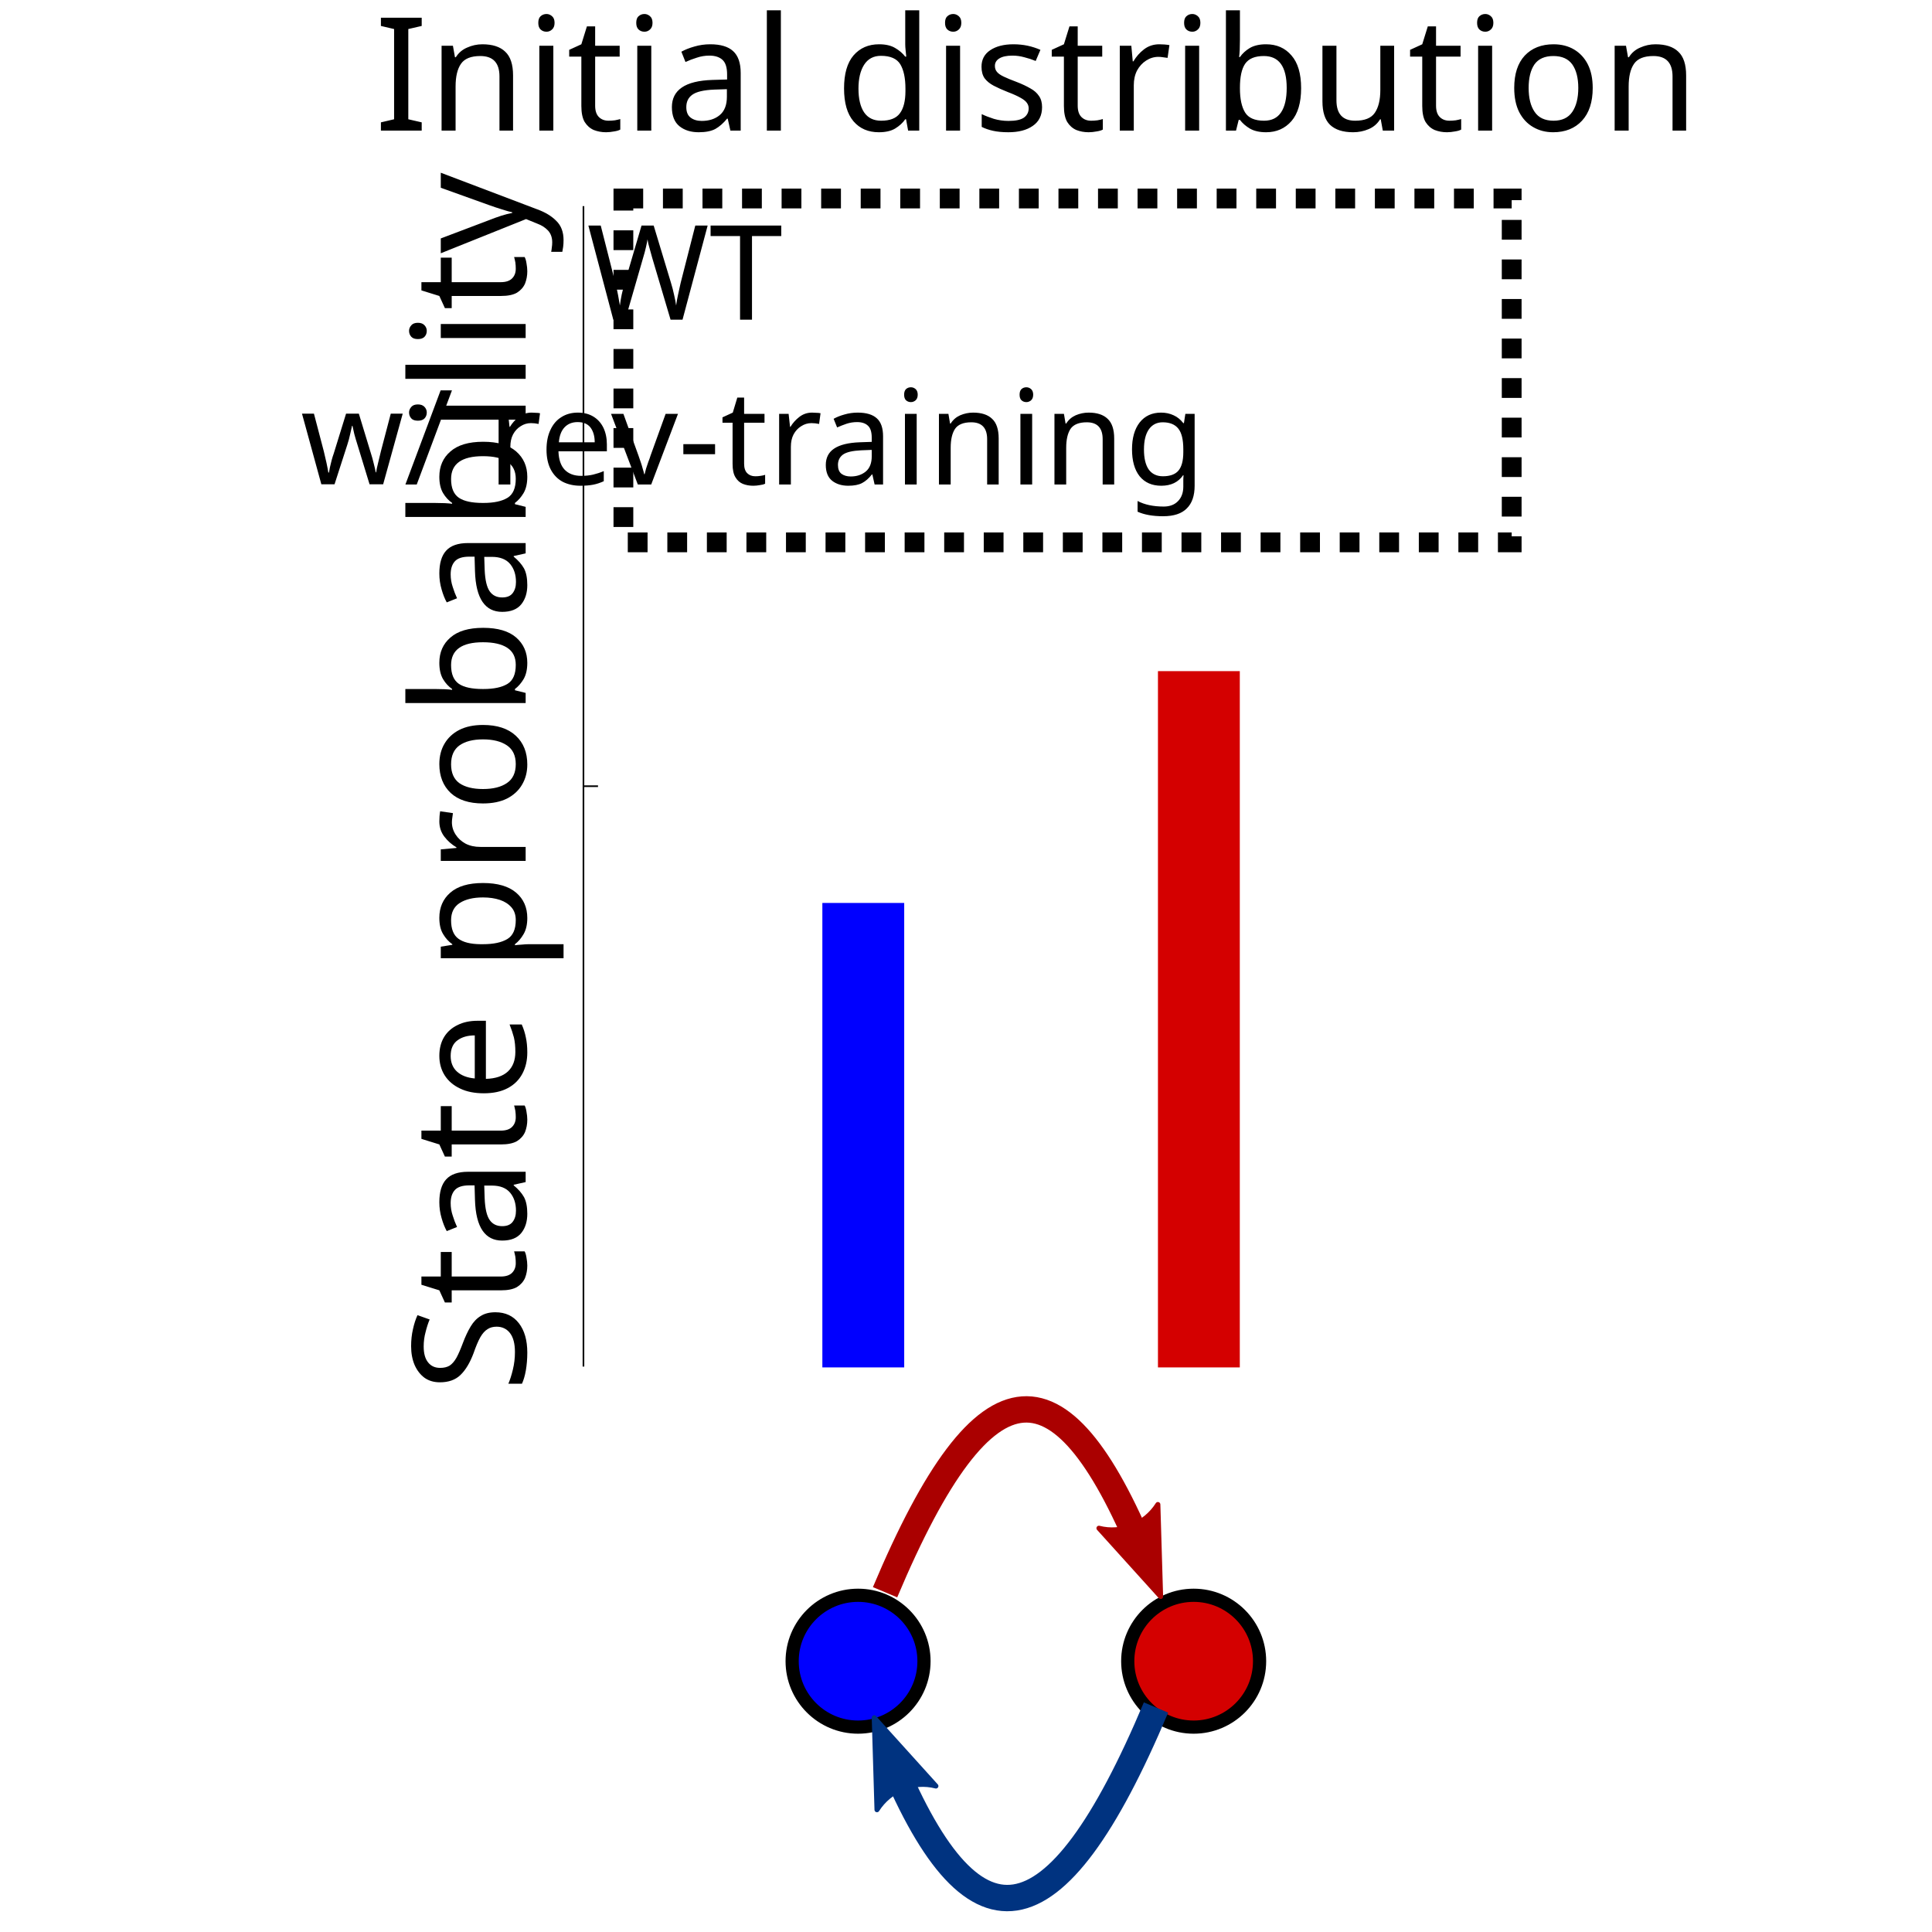
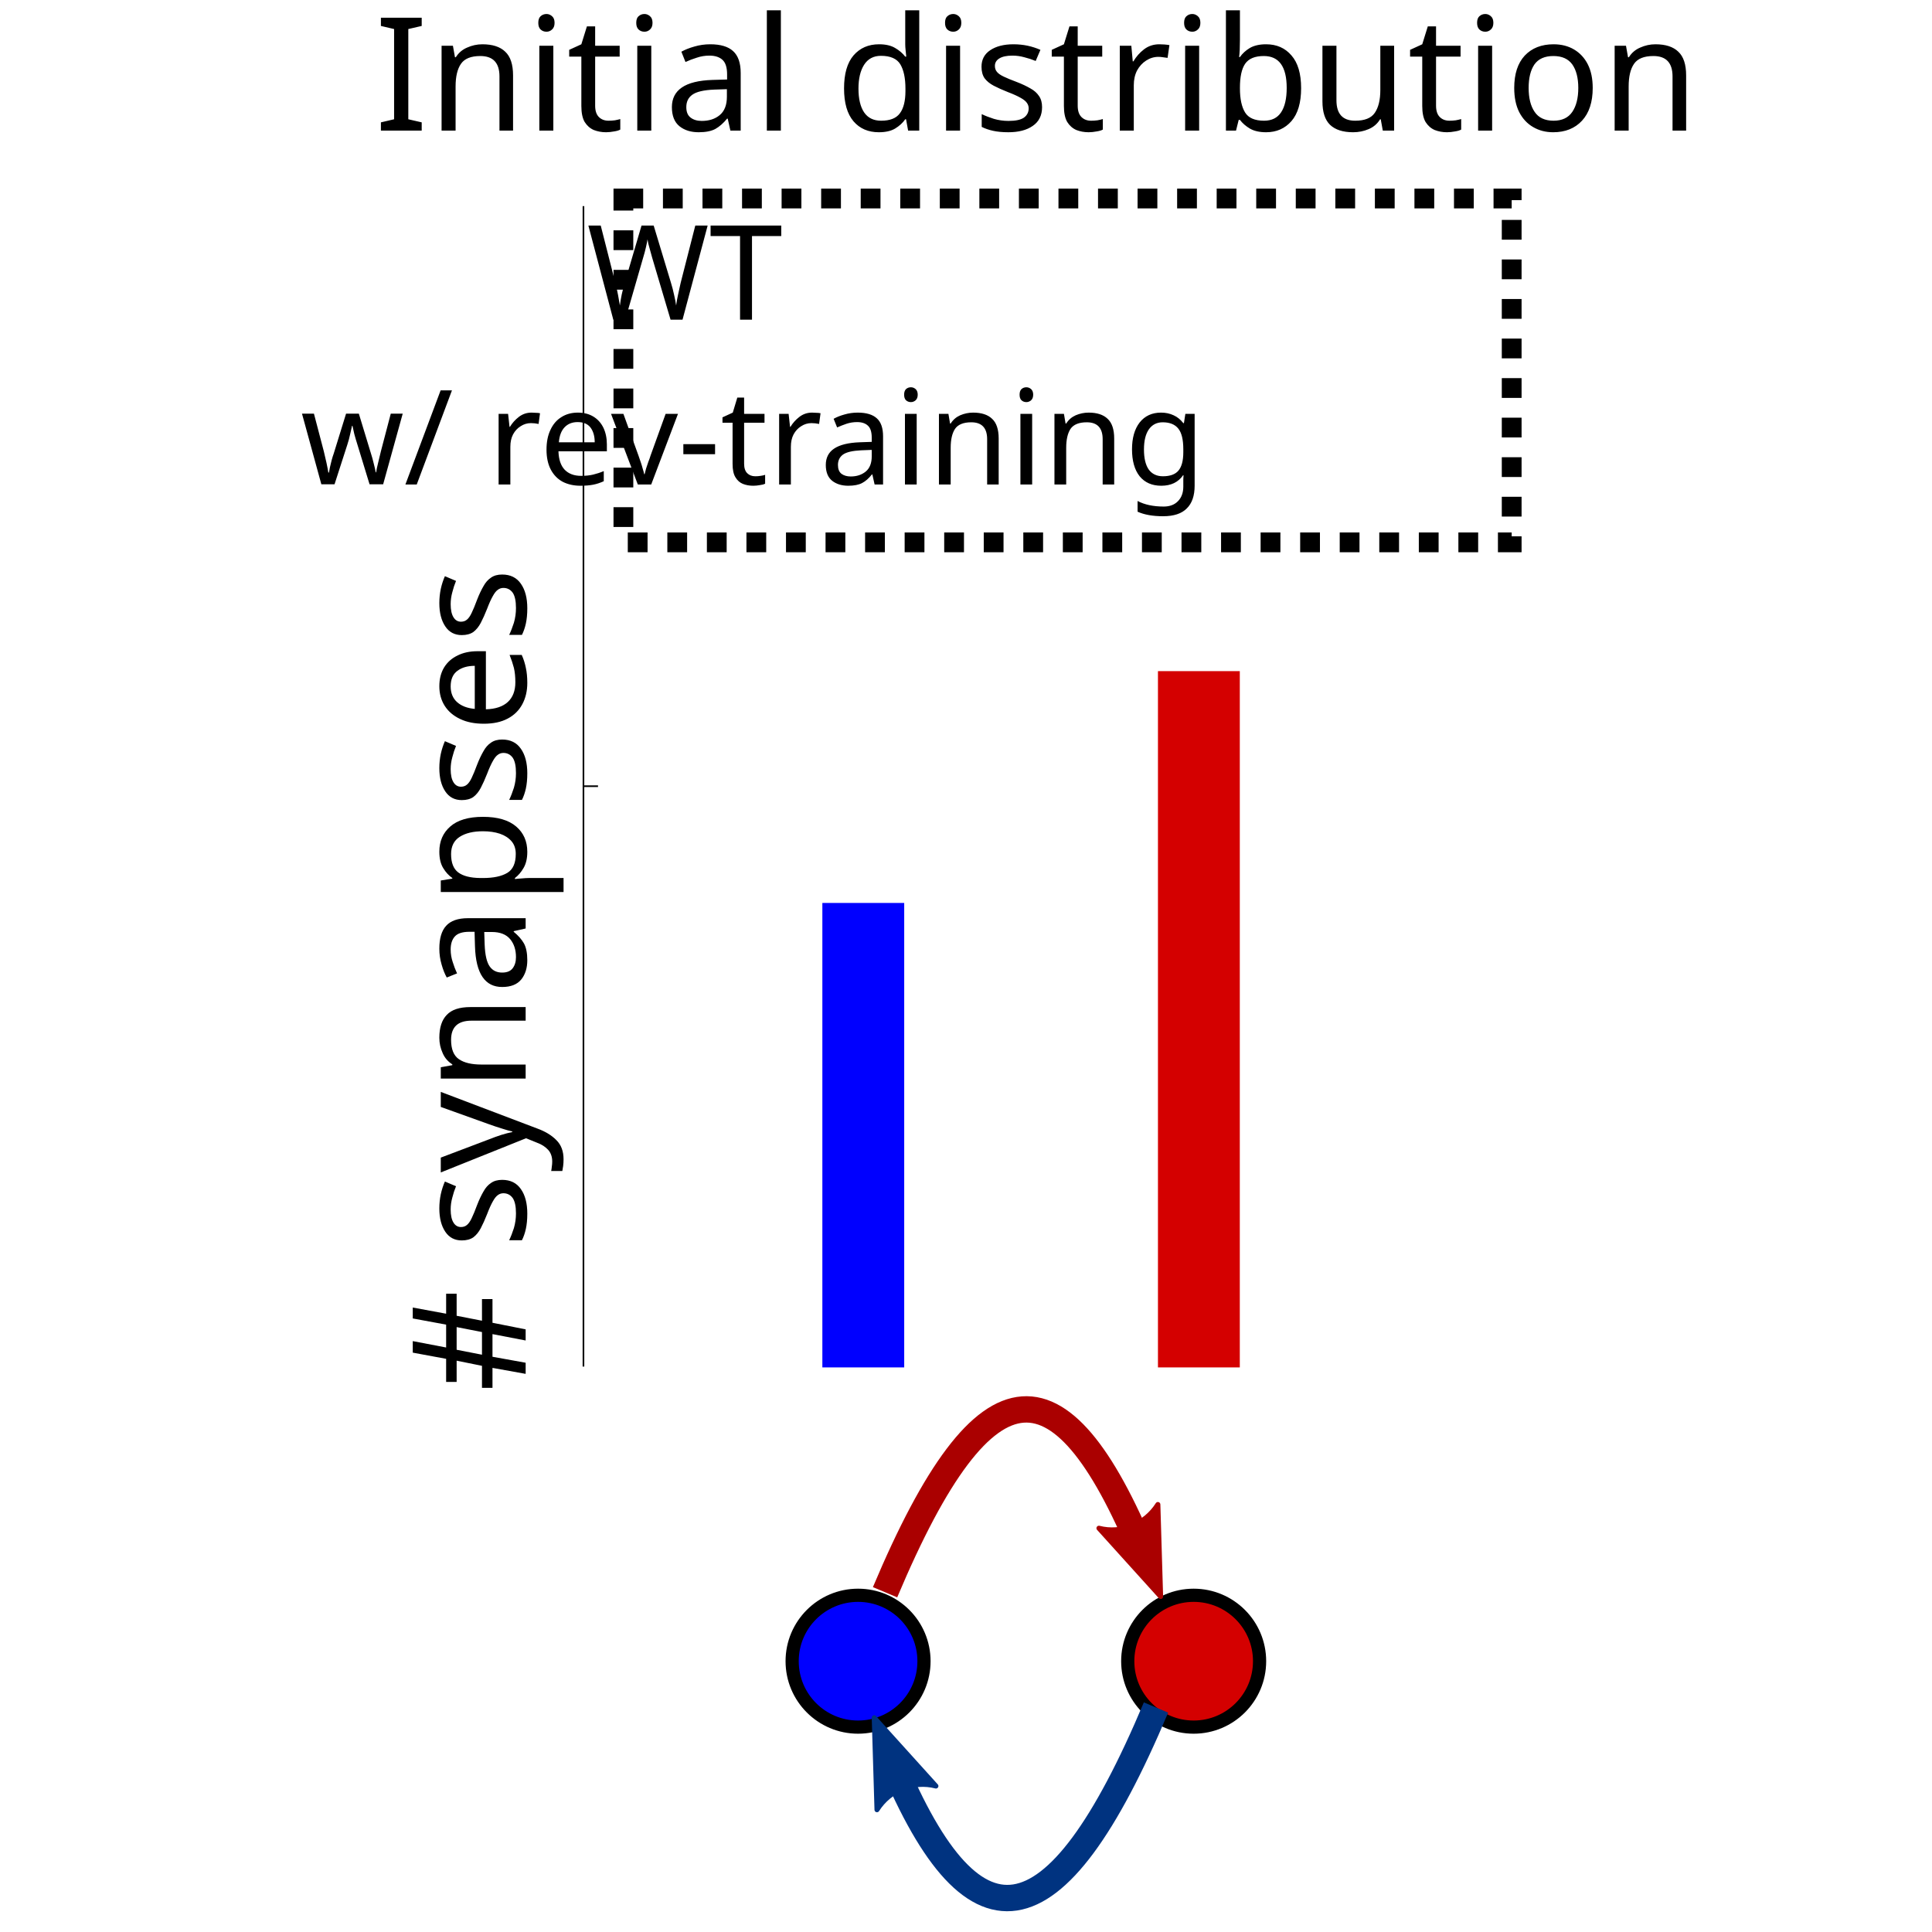
<svg xmlns="http://www.w3.org/2000/svg" width="146.541" height="146.541" id="svg2" version="1.1">
  <defs id="defs4">
    <marker orient="auto" refY="0" refX="0" id="Arrow2Send" style="overflow:visible">
      <path id="path4544" style="font-size:12px;fill-rule:evenodd;stroke-width:0.625;stroke-linejoin:round" d="M 8.719,4.034 -2.207,0.016 8.719,-4.002 c -1.745,2.372 -1.735,5.617 -6e-7,8.035 z" transform="matrix(-0.3,0,0,-0.3,0.69,0)" />
    </marker>
    <marker orient="auto" refY="0" refX="0" id="Arrow2Sstart" style="overflow:visible">
      <path id="path4541" style="font-size:12px;fill-rule:evenodd;stroke-width:0.625;stroke-linejoin:round" d="M 8.719,4.034 -2.207,0.016 8.719,-4.002 c -1.745,2.372 -1.735,5.617 -6e-7,8.035 z" transform="matrix(0.3,0,0,0.3,-0.69,0)" />
    </marker>
    <marker orient="auto" refY="0" refX="0" id="Arrow2Send-4" style="overflow:visible">
      <path id="path4544-5" style="font-size:12px;fill-rule:evenodd;stroke-width:0.625;stroke-linejoin:round" d="M 8.719,4.034 -2.207,0.016 8.719,-4.002 c -1.745,2.372 -1.735,5.617 -6e-7,8.035 z" transform="matrix(-0.3,0,0,-0.3,0.69,0)" />
    </marker>
    <marker orient="auto" refY="0" refX="0" id="Arrow2Send-3" style="overflow:visible">
      <path id="path4544-52" style="font-size:12px;fill-rule:evenodd;stroke-width:0.625;stroke-linejoin:round" d="M 8.719,4.034 -2.207,0.016 8.719,-4.002 c -1.745,2.372 -1.735,5.617 -6e-7,8.035 z" transform="matrix(-0.3,0,0,-0.3,0.69,0)" />
    </marker>
    <marker orient="auto" refY="0" refX="0" id="Arrow2Send-9" style="overflow:visible">
      <path id="path4544-4" style="font-size:12px;fill-rule:evenodd;stroke-width:0.625;stroke-linejoin:round" d="M 8.719,4.034 -2.207,0.016 8.719,-4.002 c -1.745,2.372 -1.735,5.617 -6e-7,8.035 z" transform="matrix(-0.3,0,0,-0.3,0.69,0)" />
    </marker>
    <marker orient="auto" refY="0" refX="0" id="Arrow2Send-0" style="overflow:visible">
      <path id="path4544-59" style="font-size:12px;fill-rule:evenodd;stroke-width:0.625;stroke-linejoin:round" d="M 8.719,4.034 -2.207,0.016 8.719,-4.002 c -1.745,2.372 -1.735,5.617 -6e-7,8.035 z" transform="matrix(-0.3,0,0,-0.3,0.69,0)" />
    </marker>
    <marker orient="auto" refY="0" refX="0" id="Arrow2Send-6" style="overflow:visible">
      <path id="path4544-594" style="font-size:12px;fill-rule:evenodd;stroke-width:0.625;stroke-linejoin:round" d="M 8.719,4.034 -2.207,0.016 8.719,-4.002 c -1.745,2.372 -1.735,5.617 -6e-7,8.035 z" transform="matrix(-0.3,0,0,-0.3,0.69,0)" />
    </marker>
    <marker orient="auto" refY="0" refX="0" id="Arrow2Send-43" style="overflow:visible">
      <path id="path4544-54" style="font-size:12px;fill-rule:evenodd;stroke-width:0.625;stroke-linejoin:round" d="M 8.719,4.034 -2.207,0.016 8.719,-4.002 c -1.745,2.372 -1.735,5.617 -6e-7,8.035 z" transform="matrix(-0.3,0,0,-0.3,0.69,0)" />
    </marker>
    <marker orient="auto" refY="0" refX="0" id="Arrow2Send-41" style="overflow:visible">
      <path id="path4544-6" style="font-size:12px;fill-rule:evenodd;stroke-width:0.625;stroke-linejoin:round" d="M 8.719,4.034 -2.207,0.016 8.719,-4.002 c -1.745,2.372 -1.735,5.617 -6e-7,8.035 z" transform="matrix(-0.3,0,0,-0.3,0.69,0)" />
    </marker>
    <marker orient="auto" refY="0" refX="0" id="Arrow2Send-1" style="overflow:visible">
      <path id="path4544-58" style="font-size:12px;fill-rule:evenodd;stroke-width:0.625;stroke-linejoin:round" d="M 8.719,4.034 -2.207,0.016 8.719,-4.002 c -1.745,2.372 -1.735,5.617 -6e-7,8.035 z" transform="matrix(-0.3,0,0,-0.3,0.69,0)" />
    </marker>
    <marker orient="auto" refY="0" refX="0" id="Arrow2Send-01" style="overflow:visible">
      <path id="path4544-40" style="font-size:12px;fill-rule:evenodd;stroke-width:0.625;stroke-linejoin:round" d="M 8.719,4.034 -2.207,0.016 8.719,-4.002 c -1.745,2.372 -1.735,5.617 -6e-7,8.035 z" transform="matrix(-0.3,0,0,-0.3,0.69,0)" />
    </marker>
    <marker orient="auto" refY="0" refX="0" id="Arrow2Send-91" style="overflow:visible">
      <path id="path4544-7" style="font-size:12px;fill-rule:evenodd;stroke-width:0.625;stroke-linejoin:round" d="M 8.719,4.034 -2.207,0.016 8.719,-4.002 c -1.745,2.372 -1.735,5.617 -6e-7,8.035 z" transform="matrix(-0.3,0,0,-0.3,0.69,0)" />
    </marker>
    <marker orient="auto" refY="0" refX="0" id="Arrow2Send-96" style="overflow:visible">
      <path id="path4544-8" style="font-size:12px;fill-rule:evenodd;stroke-width:0.625;stroke-linejoin:round" d="M 8.719,4.034 -2.207,0.016 8.719,-4.002 c -1.745,2.372 -1.735,5.617 -6e-7,8.035 z" transform="matrix(-0.3,0,0,-0.3,0.69,0)" />
    </marker>
    <marker orient="auto" refY="0" refX="0" id="Arrow2Send-30" style="overflow:visible">
      <path id="path4544-2" style="font-size:12px;fill-rule:evenodd;stroke-width:0.625;stroke-linejoin:round" d="M 8.719,4.034 -2.207,0.016 8.719,-4.002 c -1.745,2.372 -1.735,5.617 -6e-7,8.035 z" transform="matrix(-0.3,0,0,-0.3,0.69,0)" />
    </marker>
    <marker orient="auto" refY="0" refX="0" id="Arrow2Send-92" style="overflow:visible">
      <path id="path4544-24" style="font-size:12px;fill-rule:evenodd;stroke-width:0.625;stroke-linejoin:round" d="M 8.719,4.034 -2.207,0.016 8.719,-4.002 c -1.745,2.372 -1.735,5.617 -6e-7,8.035 z" transform="matrix(-0.3,0,0,-0.3,0.69,0)" />
    </marker>
    <marker orient="auto" refY="0" refX="0" id="Arrow2Send-8" style="overflow:visible">
      <path id="path4544-72" style="font-size:12px;fill-rule:evenodd;stroke-width:0.625;stroke-linejoin:round" d="M 8.719,4.034 -2.207,0.016 8.719,-4.002 c -1.745,2.372 -1.735,5.617 -6e-7,8.035 z" transform="matrix(-0.3,0,0,-0.3,0.69,0)" />
    </marker>
    <marker orient="auto" refY="0" refX="0" id="Arrow2Send-34" style="overflow:visible">
      <path id="path4544-3" style="font-size:12px;fill-rule:evenodd;stroke-width:0.625;stroke-linejoin:round" d="M 8.719,4.034 -2.207,0.016 8.719,-4.002 c -1.745,2.372 -1.735,5.617 -6e-7,8.035 z" transform="matrix(-0.3,0,0,-0.3,0.69,0)" />
    </marker>
    <marker orient="auto" refY="0" refX="0" id="Arrow2Send-32" style="overflow:visible">
      <path id="path4544-76" style="font-size:12px;fill-rule:evenodd;stroke-width:0.625;stroke-linejoin:round" d="M 8.719,4.034 -2.207,0.016 8.719,-4.002 c -1.745,2.372 -1.735,5.617 -6e-7,8.035 z" transform="matrix(-0.3,0,0,-0.3,0.69,0)" />
    </marker>
    <marker orient="auto" refY="0" refX="0" id="Arrow2Send-36" style="overflow:visible">
      <path id="path4544-9" style="font-size:12px;fill-rule:evenodd;stroke-width:0.625;stroke-linejoin:round" d="M 8.719,4.034 -2.207,0.016 8.719,-4.002 c -1.745,2.372 -1.735,5.617 -6e-7,8.035 z" transform="matrix(-0.3,0,0,-0.3,0.69,0)" />
    </marker>
    <marker orient="auto" refY="0" refX="0" id="Arrow2Send-33" style="overflow:visible">
      <path id="path4544-0" style="font-size:12px;fill-rule:evenodd;stroke-width:0.625;stroke-linejoin:round" d="M 8.719,4.034 -2.207,0.016 8.719,-4.002 c -1.745,2.372 -1.735,5.617 -6e-7,8.035 z" transform="matrix(-0.3,0,0,-0.3,0.69,0)" />
    </marker>
    <marker orient="auto" refY="0" refX="0" id="Arrow2Sendu" style="overflow:visible">
      <path id="path3966" style="font-size:12px;fill:#800000;fill-rule:evenodd;stroke:#800000;stroke-width:0.625;stroke-linejoin:round" d="M 8.719,4.034 -2.207,0.016 8.719,-4.002 c -1.745,2.372 -1.735,5.617 -6e-7,8.035 z" transform="matrix(-0.3,0,0,-0.3,0.69,0)" />
    </marker>
    <marker orient="auto" refY="0" refX="0" id="Arrow2SenduU" style="overflow:visible">
      <path id="path4080" style="font-size:12px;fill:#0000aa;fill-rule:evenodd;stroke:#0000aa;stroke-width:0.625;stroke-linejoin:round" d="M 8.719,4.034 -2.207,0.016 8.719,-4.002 c -1.745,2.372 -1.735,5.617 -6e-7,8.035 z" transform="matrix(-0.3,0,0,-0.3,0.69,0)" />
    </marker>
    <marker orient="auto" refY="0" refX="0" id="Arrow2SenduU0" style="overflow:visible">
      <path id="path4195" style="font-size:12px;fill:#003380;fill-rule:evenodd;stroke:#003380;stroke-width:0.625;stroke-linejoin:round" d="M 8.719,4.034 -2.207,0.016 8.719,-4.002 c -1.745,2.372 -1.735,5.617 -6e-7,8.035 z" transform="matrix(-0.3,0,0,-0.3,0.69,0)" />
    </marker>
    <marker orient="auto" refY="0" refX="0" id="Arrow2SenduM" style="overflow:visible">
      <path id="path4314" style="font-size:12px;fill:#aa0000;fill-rule:evenodd;stroke:#aa0000;stroke-width:0.625;stroke-linejoin:round" d="M 8.719,4.034 -2.207,0.016 8.719,-4.002 c -1.745,2.372 -1.735,5.617 -6e-7,8.035 z" transform="matrix(-0.3,0,0,-0.3,0.69,0)" />
    </marker>
    <marker orient="auto" refY="0" refX="0" id="Arrow2Send-33Jk" style="overflow:visible">
      <path id="path5285" style="font-size:12px;fill:#008000;fill-rule:evenodd;stroke:#008000;stroke-width:0.625;stroke-linejoin:round" d="M 8.719,4.034 -2.207,0.016 8.719,-4.002 c -1.745,2.372 -1.735,5.617 -6e-7,8.035 z" transform="matrix(-0.3,0,0,-0.3,0.69,0)" />
    </marker>
    <marker orient="auto" refY="0" refX="0" id="Arrow2Send-33V0" style="overflow:visible">
      <path id="path5294" style="font-size:12px;fill:#008000;fill-rule:evenodd;stroke:#008000;stroke-width:0.625;stroke-linejoin:round" d="M 8.719,4.034 -2.207,0.016 8.719,-4.002 c -1.745,2.372 -1.735,5.617 -6e-7,8.035 z" transform="matrix(-0.3,0,0,-0.3,0.69,0)" />
    </marker>
    <marker orient="auto" refY="0" refX="0" id="Arrow2Send-33d2" style="overflow:visible">
      <path id="path5288" style="font-size:12px;fill:#008000;fill-rule:evenodd;stroke:#008000;stroke-width:0.625;stroke-linejoin:round" d="M 8.719,4.034 -2.207,0.016 8.719,-4.002 c -1.745,2.372 -1.735,5.617 -6e-7,8.035 z" transform="matrix(-0.3,0,0,-0.3,0.69,0)" />
    </marker>
    <marker orient="auto" refY="0" refX="0" id="Arrow2Send-337r" style="overflow:visible">
      <path id="path5291" style="font-size:12px;fill:#008000;fill-rule:evenodd;stroke:#008000;stroke-width:0.625;stroke-linejoin:round" d="M 8.719,4.034 -2.207,0.016 8.719,-4.002 c -1.745,2.372 -1.735,5.617 -6e-7,8.035 z" transform="matrix(-0.3,0,0,-0.3,0.69,0)" />
    </marker>
  </defs>
  <g id="layer1" transform="translate(-162.3406,-312.9888)">
    <text xml:space="preserve" style="font-size:16px;font-style:normal;font-weight:normal;line-height:125%;letter-spacing:0px;word-spacing:0px;fill:#000000;fill-opacity:1;stroke:none;font-family:Sans" x="182.416" y="386.919" id="text3119">
      <tspan id="tspan3121" x="182.416" y="386.919" />
    </text>
    <g id="g3110" transform="translate(-11.2674,0)">
      <g transform="translate(8.267399,0)" id="g3094">
        <path id="path130" style="fill:none;stroke:#000000;stroke-width:0.125;stroke-linecap:butt;stroke-linejoin:round;stroke-miterlimit:10;stroke-opacity:1;stroke-dasharray:none" d="m 209.595,372.623 1.104,0" />
        <path id="path156" style="fill:none;stroke:#000000;stroke-width:0.125;stroke-linecap:butt;stroke-linejoin:round;stroke-miterlimit:10;stroke-opacity:1;stroke-dasharray:none" d="m 209.595,416.644 0,-88.021" />
        <path transform="matrix(-1,0,0,1,440.8791,91.62735)" style="fill:#d40000;stroke:#000000;stroke-width:1;stroke-linecap:round;stroke-linejoin:round;stroke-miterlimit:4;stroke-dasharray:none;stroke-dashoffset:0" id="path2994-3-2-9" d="m 190,347.362 c 0,2.761 -2.239,5 -5,5 -2.761,0 -5,-2.239 -5,-5 0,-2.761 2.239,-5 5,-5 2.761,0 5,2.239 5,5 z" />
        <path transform="matrix(-1,0,0,1,415.4245,91.62735)" style="fill:#0000ff;stroke:#000000;stroke-width:1;stroke-linecap:round;stroke-linejoin:round;stroke-miterlimit:4;stroke-dasharray:none;stroke-dashoffset:0" id="path2994-5" d="m 190,347.362 c 0,2.761 -2.239,5 -5,5 -2.761,0 -5,-2.239 -5,-5 0,-2.761 2.239,-5 5,-5 2.761,0 5,2.239 5,5 z" />
        <path style="fill:none;stroke:#003380;stroke-width:2;stroke-linecap:butt;stroke-linejoin:miter;stroke-miterlimit:4;stroke-opacity:1;stroke-dasharray:none;stroke-dashoffset:0;marker-end:url(#Arrow2SenduU0)" d="m 253.022,442.502 c -7.696,18.279 -14.013,19.051 -20.356,3.28" id="path5894-5-1-9" />
        <path style="fill:none;stroke:#aa0000;stroke-width:2;stroke-linecap:butt;stroke-linejoin:miter;stroke-miterlimit:4;stroke-opacity:1;stroke-dasharray:none;marker-end:url(#Arrow2SenduM)" d="m 232.472,433.759 c 7.696,-18.279 13.542,-17.952 19.885,-2.18" id="path5894-5-8" />
        <path d="m 227.716,416.706 6.208,0 0,-35.229 -6.208,0 0,35.229 z" style="fill:#0000ff;fill-opacity:1;fill-rule:evenodd;stroke:none" id="path182" />
        <path d="m 253.171,416.706 6.208,0 0,-52.812 -6.208,0 0,52.812 z" style="fill:#d40000;fill-opacity:1;fill-rule:evenodd;stroke:none" id="path186" />
        <text xml:space="preserve" style="font-size:20px;font-style:normal;font-weight:normal;text-align:center;line-height:125%;letter-spacing:0px;word-spacing:0px;text-anchor:middle;fill:#000000;fill-opacity:1;stroke:none;font-family:Sans" x="245.873" y="337.239" id="text2993-1">
          <tspan id="tspan2995-7" x="245.873" y="337.239" style="font-size:10px">WT</tspan>
          <tspan x="245.873" y="349.739" id="tspan2997-1" style="font-size:10px">w/ rev-training</tspan>
        </text>
        <rect style="fill:none;stroke:#000000;stroke-width:1.5;stroke-miterlimit:4;stroke-dasharray:1.5, 1.5;stroke-dashoffset:0" id="rect3055" width="67.376" height="26.081" x="212.625" y="328.045" />
        <text xml:space="preserve" style="font-size:40px;font-style:normal;font-weight:normal;line-height:125%;letter-spacing:0px;word-spacing:0px;fill:#000000;fill-opacity:1;stroke:none;font-family:Sans" x="-418.556" y="205.209" id="text3123" transform="matrix(0,-1,1,0,0,0)">
-           <tspan id="tspan3125" x="-418.556" y="205.209" style="font-size:12px">State probability</tspan>
+           <tspan id="tspan3125" x="-418.556" y="205.209" style="font-size:12px"># synapses</tspan>
        </text>
      </g>
      <text id="text3123-1" y="322.894" x="202.016" style="font-size:40px;font-style:normal;font-weight:normal;line-height:125%;letter-spacing:0px;word-spacing:0px;fill:#000000;fill-opacity:1;stroke:none;font-family:Sans" xml:space="preserve">
        <tspan style="font-size:12px" y="322.894" x="202.016" id="tspan3125-7">Initial distribution</tspan>
      </text>
    </g>
    <rect style="fill:none;stroke:none" id="rect3066" width="146.541" height="146.541" x="162.341" y="312.989" />
  </g>
</svg>
